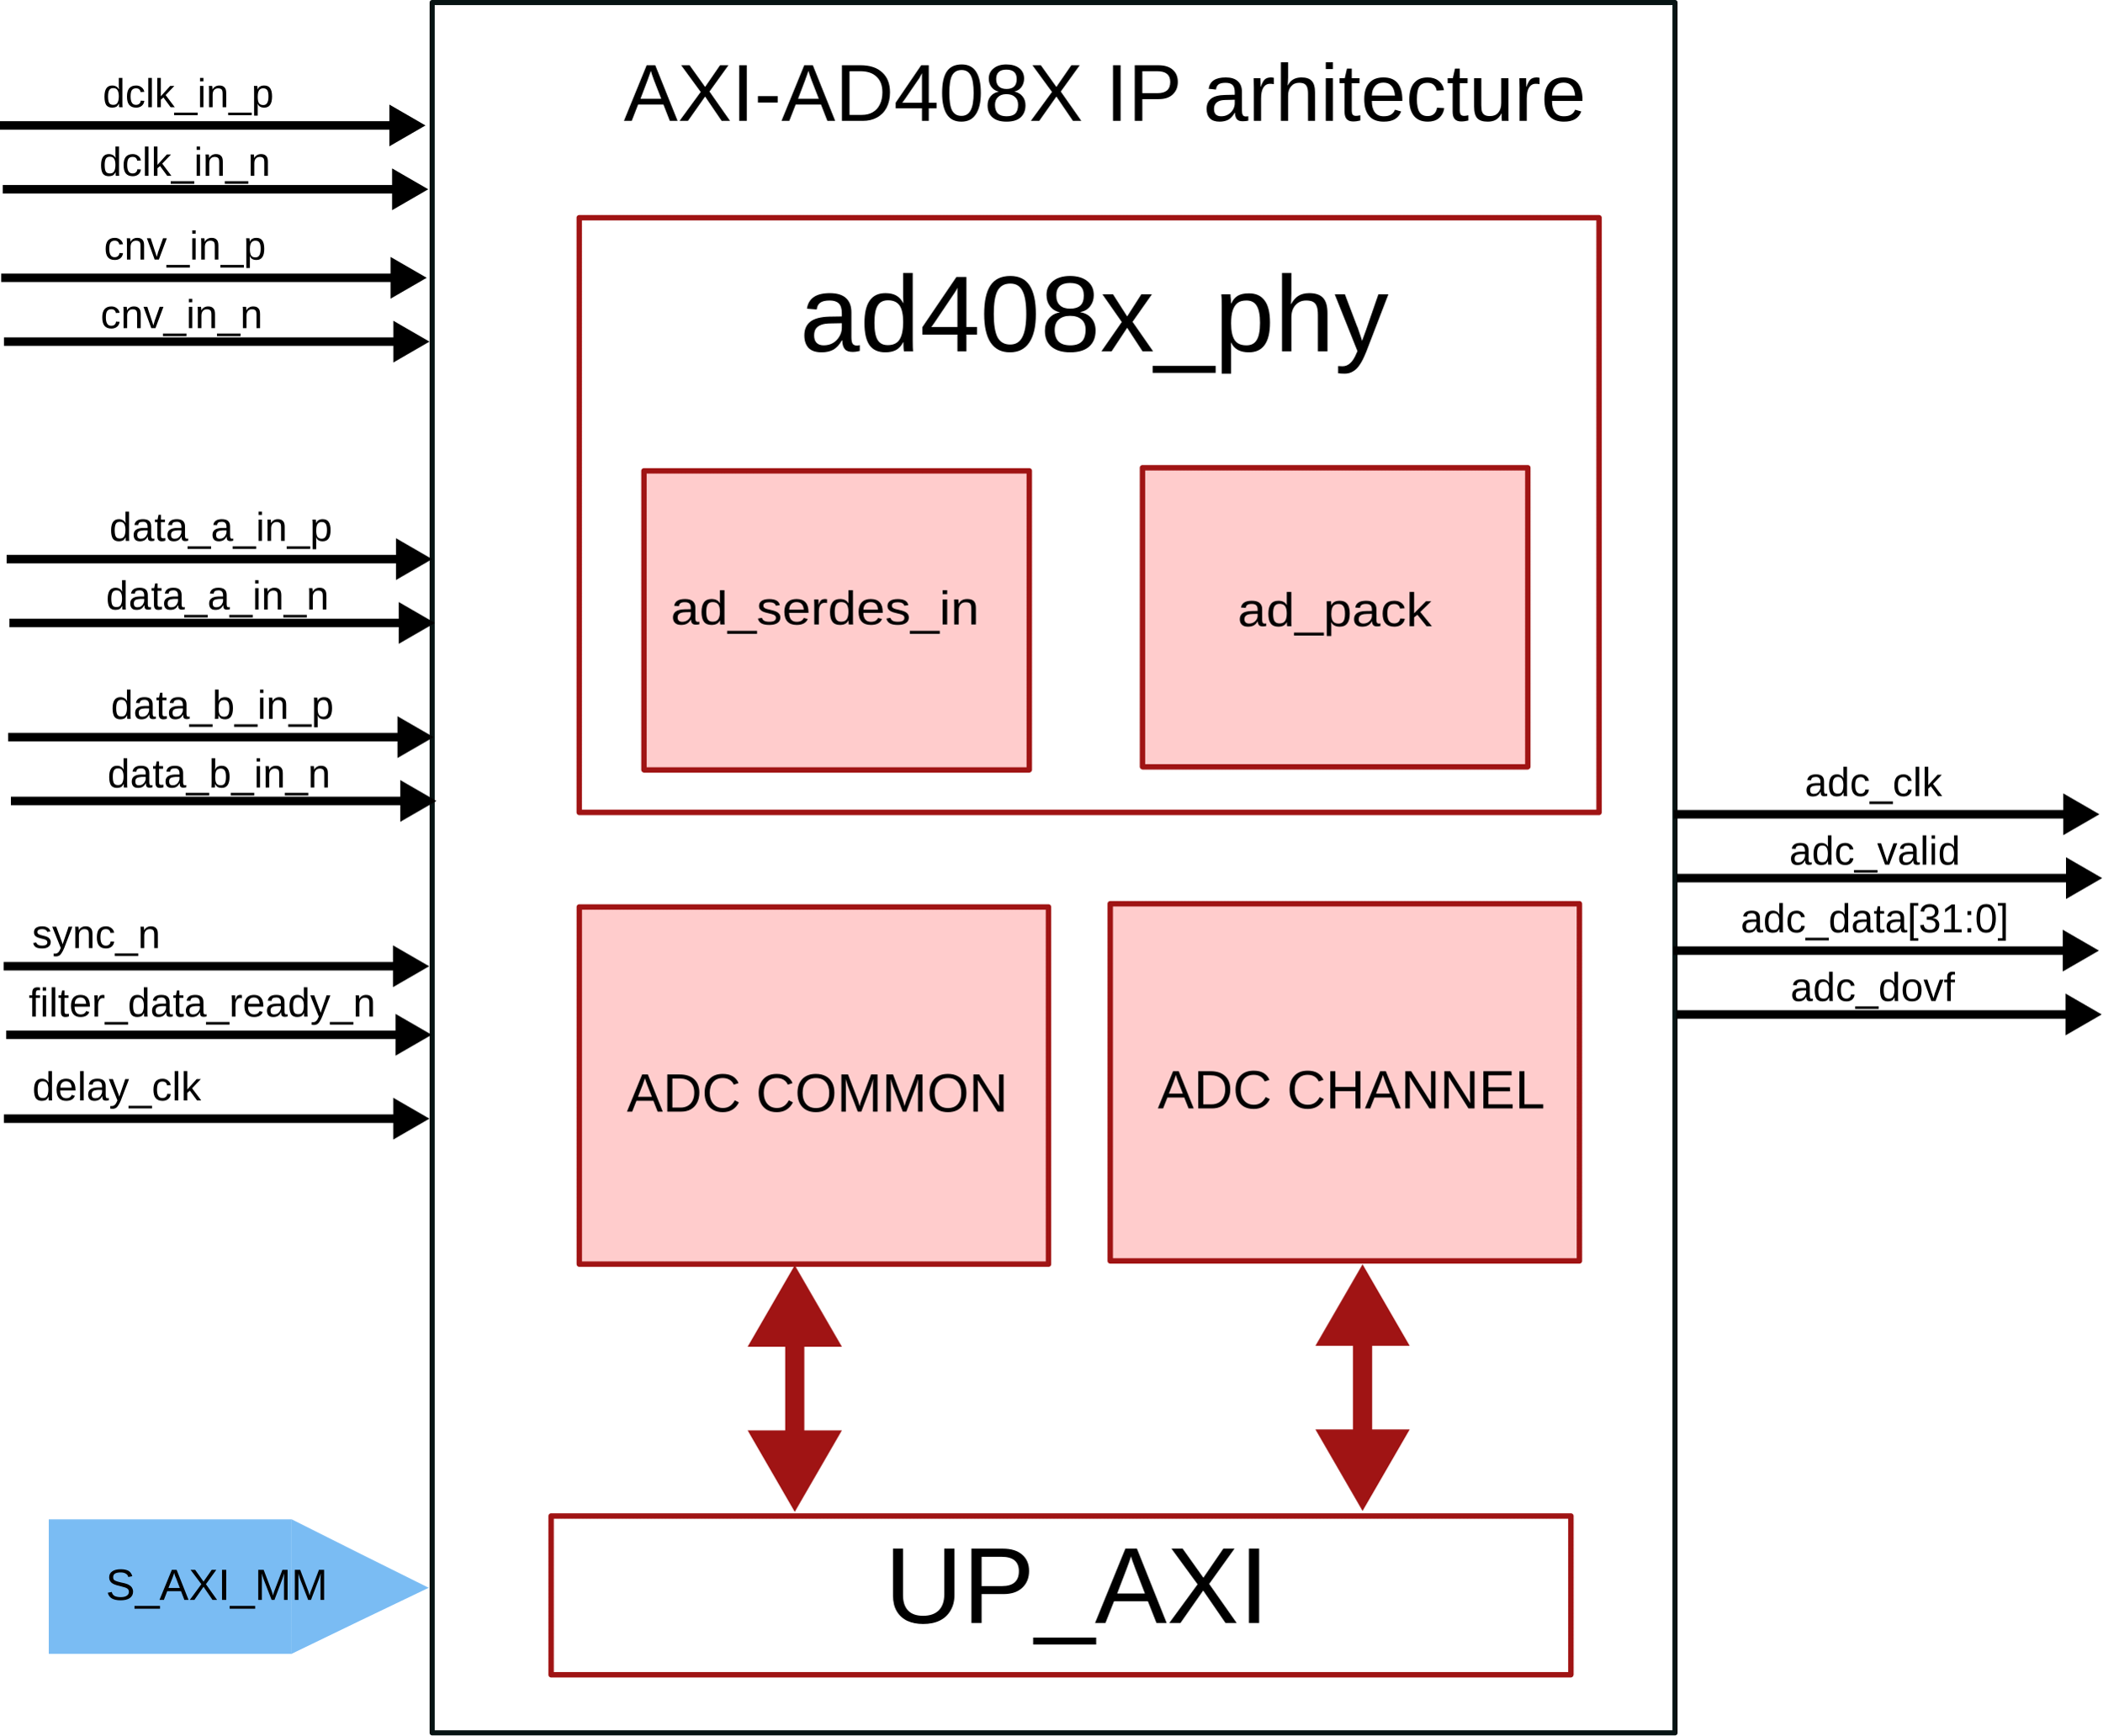
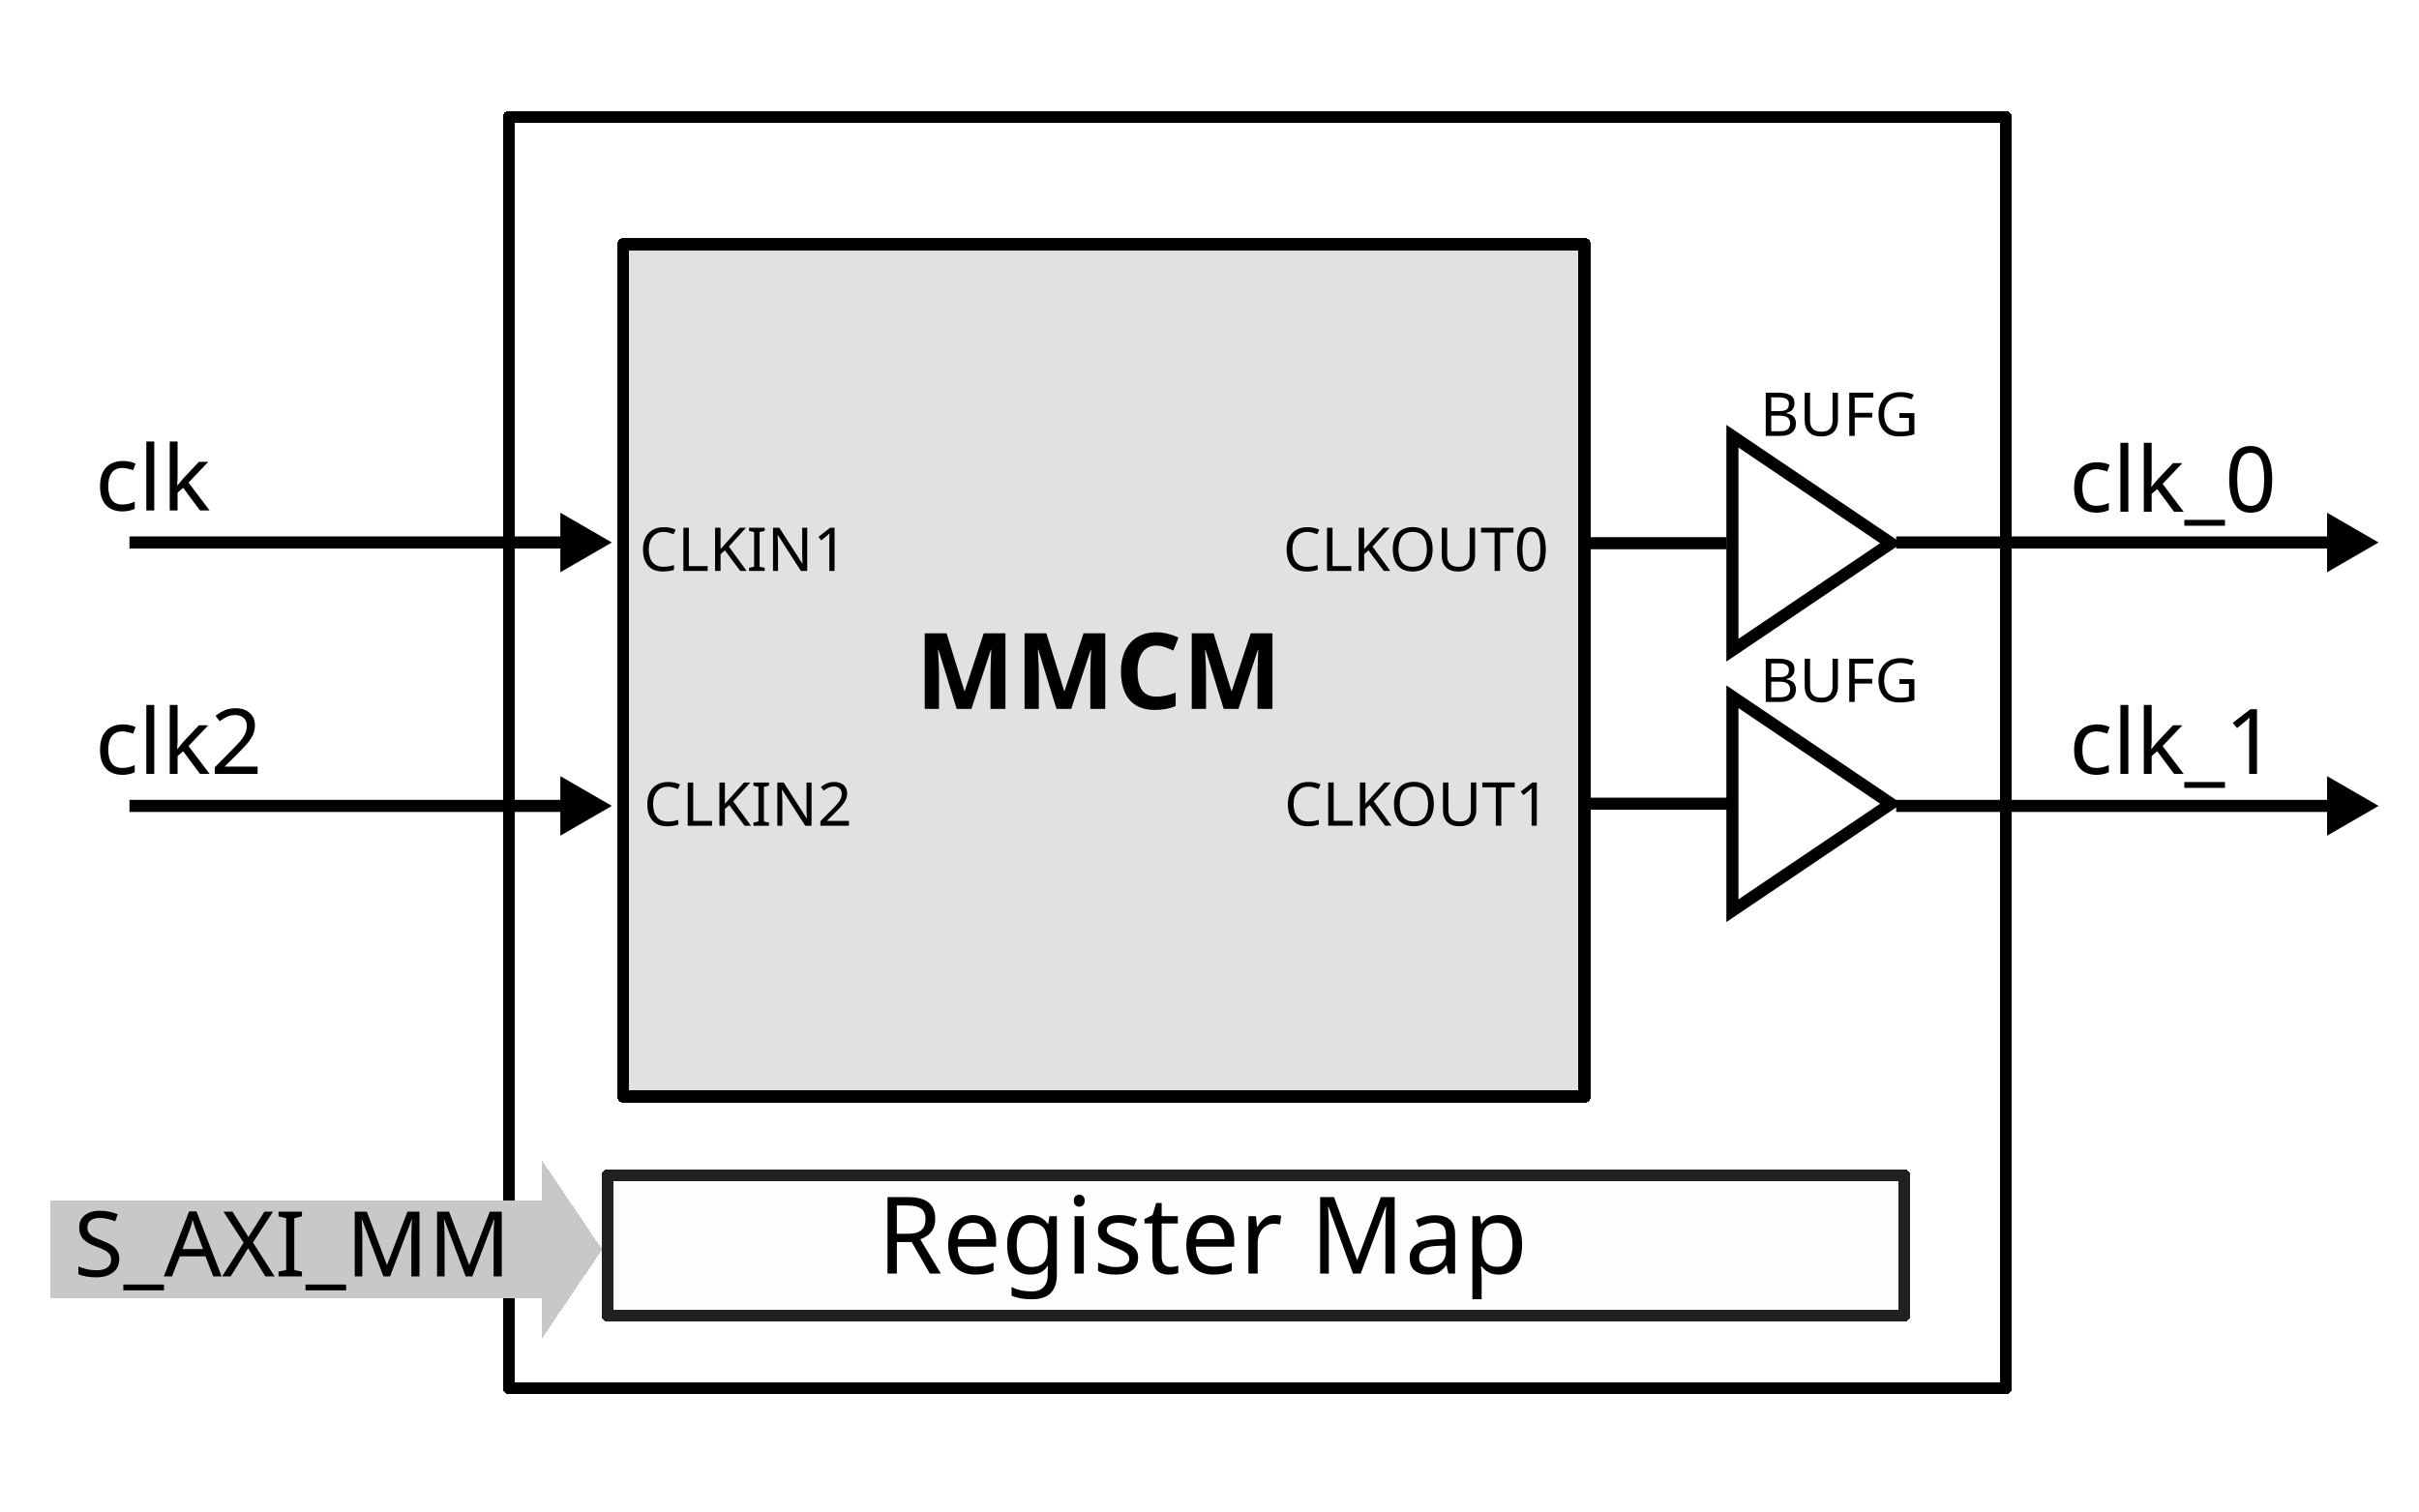
- <svg xmlns="http://www.w3.org/2000/svg" width="164.724mm" height="136.015mm" viewBox="0 0 164.724 136.015" version="1.1" id="svg5">
-   <defs id="defs2">
-     <marker style="overflow:visible" id="marker51146" refX="0" refY="0" orient="auto">
-       <path transform="scale(-0.4)" style="fill:context-stroke;fill-rule:evenodd;stroke:context-stroke;stroke-width:1pt" d="M 5.77,0 -2.88,5 V -5 Z" id="path51144" />
+ <svg xmlns="http://www.w3.org/2000/svg" width="400" height="250" viewBox="0 0 400 250" id="svg4408" version="1.1">
+   <defs id="defs4410">
+     <marker style="overflow:visible" id="marker18751-6" refX="0" refY="0" orient="auto">
+       <path transform="scale(0.4,0.4)" style="fill:#000000;fill-opacity:1;fill-rule:evenodd;stroke:#000000;stroke-width:1pt;stroke-opacity:1" d="m 5.77,0 -8.65,5 0,-10 8.65,5 z" id="path18753-0" />
    </marker>
-     <marker style="overflow:visible" id="TriangleOutM" refX="0" refY="0" orient="auto">
-       <path transform="scale(0.4)" style="fill:context-stroke;fill-rule:evenodd;stroke:context-stroke;stroke-width:1pt" d="M 5.77,0 -2.88,5 V -5 Z" id="path42194" />
+     <marker style="overflow:visible" id="marker18751-6-0" refX="0" refY="0" orient="auto">
+       <path transform="scale(0.4,0.4)" style="fill:#000000;fill-opacity:1;fill-rule:evenodd;stroke:#000000;stroke-width:1pt;stroke-opacity:1" d="m 5.77,0 -8.65,5 0,-10 8.65,5 z" id="path18753-0-6" />
    </marker>
-     <marker style="overflow:visible" id="TriangleInM" refX="0" refY="0" orient="auto">
-       <path transform="scale(-0.4)" style="fill:context-stroke;fill-rule:evenodd;stroke:context-stroke;stroke-width:1pt" d="M 5.77,0 -2.88,5 V -5 Z" id="path42185" />
+     <marker style="overflow:visible" id="marker18751-6-0-9" refX="0" refY="0" orient="auto">
+       <path transform="scale(0.4,0.4)" style="fill:#000000;fill-opacity:1;fill-rule:evenodd;stroke:#000000;stroke-width:1pt;stroke-opacity:1" d="m 5.77,0 -8.65,5 0,-10 8.65,5 z" id="path18753-0-6-9" />
    </marker>
-     <marker style="overflow:visible" id="marker51120" refX="0" refY="0" orient="auto">
-       <path transform="matrix(0.2,0,0,0.2,1.2,0)" style="fill:context-stroke;fill-rule:evenodd;stroke:context-stroke;stroke-width:1pt" d="M 0,0 5,-5 -12.5,0 5,5 Z" id="path51118" />
+     <marker style="overflow:visible" id="marker18751-6-0-9-1" refX="0" refY="0" orient="auto">
+       <path transform="scale(0.4,0.4)" style="fill:#000000;fill-opacity:1;fill-rule:evenodd;stroke:#000000;stroke-width:1pt;stroke-opacity:1" d="m 5.77,0 -8.65,5 0,-10 8.65,5 z" id="path18753-0-6-9-1" />
    </marker>
-     <marker style="overflow:visible" id="marker42654" refX="0" refY="0" orient="auto">
-       <path transform="matrix(0.2,0,0,0.2,1.2,0)" style="fill:context-stroke;fill-rule:evenodd;stroke:context-stroke;stroke-width:1pt" d="M 0,0 5,-5 -12.5,0 5,5 Z" id="path42652" />
-     </marker>
-     <marker style="overflow:visible" id="Arrow1Send" refX="0" refY="0" orient="auto">
-       <path transform="matrix(-0.2,0,0,-0.2,-1.2,0)" style="fill:context-stroke;fill-rule:evenodd;stroke:context-stroke;stroke-width:1pt" d="M 0,0 5,-5 -12.5,0 5,5 Z" id="path42064" />
-     </marker>
-     <marker style="overflow:visible" id="Arrow1Sstart" refX="0" refY="0" orient="auto">
-       <path transform="matrix(0.2,0,0,0.2,1.2,0)" style="fill:context-stroke;fill-rule:evenodd;stroke:context-stroke;stroke-width:1pt" d="M 0,0 5,-5 -12.5,0 5,5 Z" id="path42061" />
-     </marker>
-     <marker style="overflow:visible" id="Arrow2Mstart" refX="0" refY="0" orient="auto">
-       <path transform="scale(0.6)" d="M 8.719,4.034 -2.207,0.016 8.719,-4.002 c -1.745,2.372 -1.735,5.617 -6e-7,8.035 z" style="fill:context-stroke;fill-rule:evenodd;stroke:context-stroke;stroke-width:0.625;stroke-linejoin:round" id="path42073" />
-     </marker>
-     <marker style="overflow:visible" id="marker42620" refX="0" refY="0" orient="auto">
-       <path transform="matrix(-0.4,0,0,-0.4,-4,0)" style="fill:context-stroke;fill-rule:evenodd;stroke:context-stroke;stroke-width:1pt" d="M 0,0 5,-5 -12.5,0 5,5 Z" id="path42618" />
-     </marker>
-     <marker style="overflow:visible" id="Arrow1Mend" refX="0" refY="0" orient="auto">
-       <path transform="matrix(-0.4,0,0,-0.4,-4,0)" style="fill:context-stroke;fill-rule:evenodd;stroke:context-stroke;stroke-width:1pt" d="M 0,0 5,-5 -12.5,0 5,5 Z" id="path42058" />
-     </marker>
-     <marker style="overflow:visible" id="Arrow1Mstart" refX="0" refY="0" orient="auto">
-       <path transform="matrix(0.4,0,0,0.4,4,0)" style="fill:context-stroke;fill-rule:evenodd;stroke:context-stroke;stroke-width:1pt" d="M 0,0 5,-5 -12.5,0 5,5 Z" id="path42055" />
-     </marker>
-     <marker style="overflow:visible" id="marker42319" refX="0" refY="0" orient="auto">
-       <path transform="matrix(0.8,0,0,0.8,10,0)" style="fill:context-stroke;fill-rule:evenodd;stroke:context-stroke;stroke-width:1pt" d="M 0,0 5,-5 -12.5,0 5,5 Z" id="path42317" />
-     </marker>
-     <marker style="overflow:visible" id="Arrow1Lstart" refX="0" refY="0" orient="auto">
-       <path transform="matrix(0.8,0,0,0.8,10,0)" style="fill:context-stroke;fill-rule:evenodd;stroke:context-stroke;stroke-width:1pt" d="M 0,0 5,-5 -12.5,0 5,5 Z" id="path42049" />
-     </marker>
-     <rect x="298.966" y="469.941" width="124.171" height="41.072" id="rect24670" />
-     <rect x="378.245" y="188.167" width="192.943" height="49.669" id="rect20396" />
-     <rect x="505.759" y="440.808" width="91.509" height="18.626" id="rect4760" />
-     <rect x="505.759" y="440.808" width="91.509" height="18.626" id="rect4760-6" />
-     <rect x="298.966" y="469.941" width="124.171" height="41.072" id="rect24670-6" />
-     <marker style="overflow:visible" id="marker42654-4" refX="0" refY="0" orient="auto">
-       <path transform="matrix(0.2,0,0,0.2,1.2,0)" style="fill:context-stroke;fill-rule:evenodd;stroke:context-stroke;stroke-width:1pt" d="M 0,0 5,-5 -12.5,0 5,5 Z" id="path42652-7" />
-     </marker>
-     <marker style="overflow:visible" id="marker46681" refX="0" refY="0" orient="auto">
-       <path transform="matrix(0.2,0,0,0.2,1.2,0)" style="fill:context-stroke;fill-rule:evenodd;stroke:context-stroke;stroke-width:1pt" d="M 0,0 5,-5 -12.5,0 5,5 Z" id="path46679" />
-     </marker>
-     <marker style="overflow:visible" id="TriangleInM-0" refX="0" refY="0" orient="auto">
-       <path transform="scale(-0.4)" style="fill:context-stroke;fill-rule:evenodd;stroke:context-stroke;stroke-width:1pt" d="M 5.77,0 -2.88,5 V -5 Z" id="path42185-3" />
-     </marker>
-     <marker style="overflow:visible" id="marker51146-9" refX="0" refY="0" orient="auto">
-       <path transform="scale(-0.4)" style="fill:context-stroke;fill-rule:evenodd;stroke:context-stroke;stroke-width:1pt" d="M 5.77,0 -2.88,5 V -5 Z" id="path51144-3" />
-     </marker>
-     <marker style="overflow:visible" id="TriangleOutM-6" refX="0" refY="0" orient="auto">
-       <path transform="scale(0.4)" style="fill:context-stroke;fill-rule:evenodd;stroke:context-stroke;stroke-width:1pt" d="M 5.77,0 -2.88,5 V -5 Z" id="path42194-3" />
-     </marker>
-     <marker style="overflow:visible" id="TriangleOutM-4" refX="0" refY="0" orient="auto">
-       <path transform="scale(0.4)" style="fill:context-stroke;fill-rule:evenodd;stroke:context-stroke;stroke-width:1pt" d="M 5.77,0 -2.88,5 V -5 Z" id="path42194-0" />
-     </marker>
-     <marker style="overflow:visible" id="TriangleOutM-45" refX="0" refY="0" orient="auto">
-       <path transform="scale(0.4)" style="fill:context-stroke;fill-rule:evenodd;stroke:context-stroke;stroke-width:1pt" d="M 5.77,0 -2.88,5 V -5 Z" id="path42194-03" />
-     </marker>
-     <marker style="overflow:visible" id="TriangleOutM-6-1" refX="0" refY="0" orient="auto">
-       <path transform="scale(0.4)" style="fill:context-stroke;fill-rule:evenodd;stroke:context-stroke;stroke-width:1pt" d="M 5.77,0 -2.88,5 V -5 Z" id="path42194-3-3" />
-     </marker>
-     <marker style="overflow:visible" id="TriangleOutM-8" refX="0" refY="0" orient="auto">
-       <path transform="scale(0.4)" style="fill:context-stroke;fill-rule:evenodd;stroke:context-stroke;stroke-width:1pt" d="M 5.77,0 -2.88,5 V -5 Z" id="path42194-38" />
-     </marker>
-     <marker style="overflow:visible" id="TriangleOutM-6-7" refX="0" refY="0" orient="auto">
-       <path transform="scale(0.4)" style="fill:context-stroke;fill-rule:evenodd;stroke:context-stroke;stroke-width:1pt" d="M 5.77,0 -2.88,5 V -5 Z" id="path42194-3-36" />
-     </marker>
-     <marker style="overflow:visible" id="TriangleOutM-45-3" refX="0" refY="0" orient="auto">
-       <path transform="scale(0.4)" style="fill:context-stroke;fill-rule:evenodd;stroke:context-stroke;stroke-width:1pt" d="M 5.77,0 -2.88,5 V -5 Z" id="path42194-03-5" />
-     </marker>
-     <marker style="overflow:visible" id="TriangleOutM-6-1-7" refX="0" refY="0" orient="auto">
-       <path transform="scale(0.4)" style="fill:context-stroke;fill-rule:evenodd;stroke:context-stroke;stroke-width:1pt" d="M 5.77,0 -2.88,5 V -5 Z" id="path42194-3-3-0" />
-     </marker>
-     <marker style="overflow:visible" id="TriangleOutM-45-3-2" refX="0" refY="0" orient="auto">
-       <path transform="scale(0.4)" style="fill:context-stroke;fill-rule:evenodd;stroke:context-stroke;stroke-width:1pt" d="M 5.77,0 -2.88,5 V -5 Z" id="path42194-03-5-4" />
-     </marker>
-     <marker style="overflow:visible" id="TriangleOutM-6-1-7-6" refX="0" refY="0" orient="auto">
-       <path transform="scale(0.4)" style="fill:context-stroke;fill-rule:evenodd;stroke:context-stroke;stroke-width:1pt" d="M 5.77,0 -2.88,5 V -5 Z" id="path42194-3-3-0-2" />
-     </marker>
-     <marker style="overflow:visible" id="TriangleOutM-6-1-7-6-7" refX="0" refY="0" orient="auto">
-       <path transform="scale(0.4)" style="fill:context-stroke;fill-rule:evenodd;stroke:context-stroke;stroke-width:1pt" d="M 5.77,0 -2.88,5 V -5 Z" id="path42194-3-3-0-2-2" />
-     </marker>
-     <marker style="overflow:visible" id="TriangleOutM-45-3-2-9" refX="0" refY="0" orient="auto">
-       <path transform="scale(0.4)" style="fill:context-stroke;fill-rule:evenodd;stroke:context-stroke;stroke-width:1pt" d="M 5.77,0 -2.88,5 V -5 Z" id="path42194-03-5-4-1" />
-     </marker>
-     <marker style="overflow:visible" id="TriangleOutM-45-7" refX="0" refY="0" orient="auto">
-       <path transform="scale(0.4)" style="fill:context-stroke;fill-rule:evenodd;stroke:context-stroke;stroke-width:1pt" d="M 5.77,0 -2.88,5 V -5 Z" id="path42194-03-3" />
-     </marker>
-     <marker style="overflow:visible" id="TriangleOutM-6-1-9" refX="0" refY="0" orient="auto">
-       <path transform="scale(0.4)" style="fill:context-stroke;fill-rule:evenodd;stroke:context-stroke;stroke-width:1pt" d="M 5.77,0 -2.88,5 V -5 Z" id="path42194-3-3-6" />
-     </marker>
-     <marker style="overflow:visible" id="TriangleOutM-45-7-3" refX="0" refY="0" orient="auto">
-       <path transform="scale(0.4)" style="fill:context-stroke;fill-rule:evenodd;stroke:context-stroke;stroke-width:1pt" d="M 5.77,0 -2.88,5 V -5 Z" id="path42194-03-3-3" />
-     </marker>
-     <marker style="overflow:visible" id="TriangleOutM-6-1-9-9" refX="0" refY="0" orient="auto">
-       <path transform="scale(0.4)" style="fill:context-stroke;fill-rule:evenodd;stroke:context-stroke;stroke-width:1pt" d="M 5.77,0 -2.88,5 V -5 Z" id="path42194-3-3-6-9" />
+     <marker style="overflow:visible" id="marker18751-6-0-9-5" refX="0" refY="0" orient="auto">
+       <path transform="scale(0.4,0.4)" style="fill:#000000;fill-opacity:1;fill-rule:evenodd;stroke:#000000;stroke-width:1pt;stroke-opacity:1" d="m 5.77,0 -8.65,5 0,-10 8.65,5 z" id="path18753-0-6-9-8" />
    </marker>
  </defs>
-   <g id="layer1" transform="translate(-36.90162,-34.12943)">
-     <rect style="fill:none;fill-opacity:1;fill-rule:evenodd;stroke:#a01414;stroke-width:0.426;stroke-linecap:round;stroke-linejoin:round;stroke-miterlimit:4;stroke-dasharray:0.043, 0.043;stroke-dashoffset:0;stroke-opacity:1" id="rect19131" width="79.912" height="46.609" x="82.291" y="51.194" />
-     <rect style="fill:none;fill-opacity:1;fill-rule:evenodd;stroke:#a01414;stroke-width:0.426;stroke-linecap:round;stroke-linejoin:round;stroke-miterlimit:4;stroke-dasharray:0.043, 0.043;stroke-dashoffset:0;stroke-opacity:1" id="rect19131-2" width="79.912" height="12.441" x="80.086" y="152.951" />
-     <rect style="fill:#ffcccc;fill-opacity:1;fill-rule:evenodd;stroke:#a01414;stroke-width:0.426;stroke-linecap:round;stroke-linejoin:round;stroke-miterlimit:4;stroke-dasharray:0.043, 0.043;stroke-dashoffset:0;stroke-opacity:1" id="rect958" width="30.195" height="23.444" x="87.362" y="71.033" />
-     <rect style="fill:#ffcccc;fill-opacity:1;fill-rule:evenodd;stroke:#a01414;stroke-width:0.426;stroke-linecap:round;stroke-linejoin:round;stroke-miterlimit:4;stroke-dasharray:0.043, 0.043;stroke-dashoffset:0;stroke-opacity:1" id="rect958-1" width="36.766" height="27.993" x="82.295" y="105.216" />
-     <text xml:space="preserve" transform="matrix(0.2874928,0,0,0.2645833,-55.93868,-36.89719)" id="text4758" style="font-size:14px;line-height:1.25;font-family:Arial;-inkscape-font-specification:'Arial, Normal';white-space:pre;shape-inside:url(#rect4760);stroke-width:0.959">
-       <tspan x="505.76" y="453.419" id="tspan97024">ad_serdes_in</tspan>
+   <g id="layer1" transform="translate(0,-802.3621)">
+     <rect style="display:inline;opacity:1;fill:#000000;fill-opacity:0;fill-rule:nonzero;stroke:#000000;stroke-width:2;stroke-linecap:square;stroke-linejoin:round;stroke-miterlimit:0;stroke-dasharray:none;stroke-dashoffset:0;stroke-opacity:1;shape-rendering:crispEdges;enable-background:new" id="rect4477" width="247.518" height="210.256" x="84.146" y="821.695" />
+     <rect y="996.762" x="100.495" height="23.183" width="214.379" id="rect4867-1-6" style="display:inline;opacity:0.87;fill:#fffeff;fill-opacity:1;fill-rule:nonzero;stroke:#000000;stroke-width:2;stroke-linecap:round;stroke-linejoin:round;stroke-miterlimit:4;stroke-dasharray:none;stroke-dashoffset:0;stroke-opacity:1;shape-rendering:crispEdges;enable-background:new" />
+     <text xml:space="preserve" style="font-style:normal;font-weight:normal;font-size:13.134px;line-height:125%;font-family:sans-serif;letter-spacing:0px;word-spacing:0px;fill:#000000;fill-opacity:1;stroke:none;stroke-width:1px;stroke-linecap:butt;stroke-linejoin:miter;stroke-opacity:1" x="209.731" y="1001.239" id="text8784-5" transform="scale(0.9883858,1.011751)">
+       <tspan x="209.731" y="1001.239" id="tspan10800" style="font-size:17.5px;text-align:center;text-anchor:middle">Register Map</tspan>
    </text>
-     <rect style="fill:#ffcccc;fill-opacity:1;fill-rule:evenodd;stroke:#a01414;stroke-width:0.426;stroke-linecap:round;stroke-linejoin:round;stroke-miterlimit:4;stroke-dasharray:0.043, 0.043;stroke-dashoffset:0;stroke-opacity:1" id="rect958-2" width="30.195" height="23.444" x="126.426" y="70.791" />
-     <text xml:space="preserve" transform="matrix(0.2874928,0,0,0.2645833,-11.5206,-36.7603)" id="text4758-5" style="font-size:14px;line-height:1.25;font-family:Arial;-inkscape-font-specification:'Arial, Normal';white-space:pre;shape-inside:url(#rect4760-6);stroke-width:0.959">
-       <tspan x="505.76" y="453.419" id="tspan97026">ad_pack</tspan>
+     <g transform="matrix(-1,0,0,1,230.0461,462.4344)" style="display:inline;fill:#c8c8c8;fill-opacity:1;stroke:none;stroke-opacity:1;shape-rendering:crispEdges;enable-background:new" id="g5327">
+       <path style="fill:#c8c8c8;fill-opacity:1;fill-rule:evenodd;stroke:none;stroke-width:1px;stroke-linecap:round;stroke-linejoin:miter;stroke-opacity:1" d="m 130.474,546.584 10.032,14.849 0,-6.806 81.164,-3e-5 0,-8.042 0,-8.042 -81.164,3e-5 0,-6.806 -10.032,14.849" id="path5329" />
+     </g>
+     <text xml:space="preserve" style="font-style:normal;font-weight:normal;font-size:15px;line-height:125%;font-family:sans-serif;letter-spacing:0px;word-spacing:0px;fill:#000000;fill-opacity:1;stroke:none;stroke-width:1px;stroke-linecap:butt;stroke-linejoin:miter;stroke-opacity:1" x="12.193" y="1013.473" id="text8077">
+       <tspan id="tspan8079" x="12.193" y="1013.473">S_AXI_MM</tspan>
    </text>
-     <text xml:space="preserve" transform="scale(0.2645833)" id="text20394" style="font-size:32px;line-height:1.25;font-family:Arial;-inkscape-font-specification:'Arial, Normal';white-space:pre;shape-inside:url(#rect20396)" />
-     <text xml:space="preserve" style="font-size:8.467px;line-height:1.25;font-family:Arial;-inkscape-font-specification:'Arial, Normal';stroke-width:0.265" x="99.572" y="61.664" id="text21502">
-       <tspan id="tspan21500" style="stroke-width:0.265" x="99.572" y="61.664">ad408x_phy</tspan>
+     <rect style="display:inline;opacity:1;fill:#000000;fill-opacity:0.119;fill-rule:nonzero;stroke:#000000;stroke-width:2;stroke-linecap:square;stroke-linejoin:round;stroke-miterlimit:0;stroke-dasharray:none;stroke-dashoffset:0;stroke-opacity:1;shape-rendering:crispEdges;enable-background:new" id="rect4477-0" width="158.983" height="141.007" x="103.056" y="842.748" />
+     <path style="fill:none;fill-rule:evenodd;stroke:#000000;stroke-width:2;stroke-linecap:butt;stroke-linejoin:miter;stroke-miterlimit:4;stroke-dasharray:none;stroke-opacity:1;marker-end:url(#marker18751-6)" d="m 21.409,892.086 74.086,0" id="path18743-0" />
+     <path style="fill:none;fill-rule:evenodd;stroke:#000000;stroke-width:2;stroke-linecap:butt;stroke-linejoin:miter;stroke-miterlimit:4;stroke-dasharray:none;stroke-opacity:1;marker-end:url(#marker18751-6-0)" d="m 21.409,935.657 74.086,0" id="path18743-0-8" />
+     <path style="fill:none;fill-rule:evenodd;stroke:#000000;stroke-width:2;stroke-linecap:butt;stroke-linejoin:miter;stroke-miterlimit:4;stroke-dasharray:none;stroke-opacity:1;marker-end:url(#marker18751-6-0-9)" d="m 313.552,892.086 74.086,0" id="path18743-0-8-9" />
+     <path style="fill:none;fill-rule:evenodd;stroke:#000000;stroke-width:2;stroke-linecap:butt;stroke-linejoin:miter;stroke-miterlimit:4;stroke-dasharray:none;stroke-opacity:1;marker-end:url(#marker18751-6-0-9-1)" d="m 313.552,935.657 74.086,0" id="path18743-0-8-9-2" />
+     <text xml:space="preserve" style="font-style:normal;font-weight:normal;font-size:15px;line-height:125%;font-family:sans-serif;letter-spacing:0px;word-spacing:0px;fill:#000000;fill-opacity:1;stroke:none;stroke-width:1px;stroke-linecap:butt;stroke-linejoin:miter;stroke-opacity:1" x="151.337" y="919.614" id="text5815">
+       <tspan id="tspan5817" x="151.337" y="919.614" style="font-style:normal;font-variant:normal;font-weight:bold;font-stretch:normal;font-size:17.5px;font-family:sans-serif;-inkscape-font-specification:'sans-serif Bold'">MMCM</tspan>
    </text>
-     <text xml:space="preserve" transform="matrix(0.2645833,0,0,0.2645833,6.918356,-6.89463)" id="text24668" style="font-size:16px;line-height:1.25;font-family:Arial;-inkscape-font-specification:'Arial, Normal';white-space:pre;shape-inside:url(#rect24670)">
-       <tspan x="298.967" y="484.353" id="tspan97028">ADC COMMON</tspan>
+     <text xml:space="preserve" style="font-style:normal;font-weight:normal;font-size:15px;line-height:125%;font-family:sans-serif;letter-spacing:0px;word-spacing:0px;fill:#000000;fill-opacity:1;stroke:none;stroke-width:1px;stroke-linecap:butt;stroke-linejoin:miter;stroke-opacity:1" x="15.714" y="886.791" id="text5819">
+       <tspan id="tspan5821" x="15.714" y="886.791">clk</tspan>
    </text>
-     <rect style="fill:#ffcccc;fill-opacity:1;fill-rule:evenodd;stroke:#a01414;stroke-width:0.426;stroke-linecap:round;stroke-linejoin:round;stroke-miterlimit:4;stroke-dasharray:0.043, 0.043;stroke-dashoffset:0;stroke-opacity:1" id="rect958-1-1" width="36.766" height="27.993" x="123.899" y="104.964" />
-     <text xml:space="preserve" transform="matrix(0.2645833,0,0,0.2645833,48.52233,-7.147365)" id="text24668-1" style="font-size:16px;line-height:1.25;font-family:Arial;-inkscape-font-specification:'Arial, Normal';white-space:pre;shape-inside:url(#rect24670-6)">
-       <tspan x="298.967" y="484.353" id="tspan97030">ADC CHANNEL</tspan>
+     <text xml:space="preserve" style="font-style:normal;font-weight:normal;font-size:15px;line-height:125%;font-family:sans-serif;letter-spacing:0px;word-spacing:0px;fill:#000000;fill-opacity:1;stroke:none;stroke-width:1px;stroke-linecap:butt;stroke-linejoin:miter;stroke-opacity:1" x="15.714" y="930.362" id="text5823">
+       <tspan id="tspan5825" x="15.714" y="930.362">clk2</tspan>
    </text>
-     <text xml:space="preserve" style="font-size:8.467px;line-height:1.25;font-family:Arial;-inkscape-font-specification:'Arial, Normal';stroke-width:0.265" x="106.222" y="161.335" id="text41823">
-       <tspan id="tspan41821" style="stroke-width:0.265" x="106.222" y="161.335">UP_AXI</tspan>
+     <text xml:space="preserve" style="font-style:normal;font-weight:normal;font-size:15px;line-height:125%;font-family:sans-serif;letter-spacing:0px;word-spacing:0px;fill:#000000;fill-opacity:1;stroke:none;stroke-width:1px;stroke-linecap:butt;stroke-linejoin:miter;stroke-opacity:1" x="342.143" y="887.005" id="text5827">
+       <tspan id="tspan5829" x="342.143" y="887.005">clk_0</tspan>
    </text>
-     <path style="fill:#a01414;fill-opacity:1;stroke:#a01414;stroke-width:1.5;stroke-linecap:butt;stroke-linejoin:miter;stroke-miterlimit:4;stroke-dasharray:none;stroke-dashoffset:20;stroke-opacity:1;marker-start:url(#TriangleInM);marker-end:url(#marker51146)" d="m 143.672,137.483 c 0,11.242 0,10.81 0,10.81" id="path42520-2" />
-     <path style="fill:#a01414;fill-opacity:1;stroke:#a01414;stroke-width:1.5;stroke-linecap:butt;stroke-linejoin:miter;stroke-miterlimit:4;stroke-dasharray:none;stroke-dashoffset:20;stroke-opacity:1;marker-start:url(#TriangleInM-0);marker-end:url(#marker51146-9)" d="m 99.179,137.555 c 0,11.242 0,10.81 0,10.81" id="path42520-2-7" />
-     <rect style="fill:none;fill-opacity:1;fill-rule:evenodd;stroke:#071414;stroke-width:0.4;stroke-linecap:round;stroke-linejoin:round;stroke-miterlimit:4;stroke-dasharray:none;stroke-dashoffset:75.591;stroke-opacity:1" id="rect46745" width="97.392" height="135.615" x="70.765" y="34.329" />
-     <text xml:space="preserve" style="font-size:6.35px;line-height:1.25;font-family:Arial;-inkscape-font-specification:'Arial, Normal';stroke-width:0.265" x="85.776" y="43.603" id="text49535">
-       <tspan id="tspan49533" style="font-size:6.35px;stroke-width:0.265" x="85.776" y="43.603">AXI-AD408X IP arhitecture</tspan>
+     <text xml:space="preserve" style="font-style:normal;font-weight:normal;font-size:15px;line-height:125%;font-family:sans-serif;letter-spacing:0px;word-spacing:0px;fill:#000000;fill-opacity:1;stroke:none;stroke-width:1px;stroke-linecap:butt;stroke-linejoin:miter;stroke-opacity:1" x="342.143" y="930.362" id="text5831">
+       <tspan id="tspan5833" x="342.143" y="930.362">clk_1</tspan>
    </text>
-     <g id="g60184" transform="translate(2.144404,-19.47834)">
-       <path style="fill:none;stroke:#000000;stroke-width:0.665;stroke-linecap:butt;stroke-linejoin:miter;stroke-miterlimit:4;stroke-dasharray:none;stroke-opacity:1;marker-end:url(#TriangleOutM)" d="m 34.757,63.439 c 31.451,0 31.451,0 31.451,0" id="path51036" />
-       <path style="fill:none;stroke:#000000;stroke-width:0.665;stroke-linecap:butt;stroke-linejoin:miter;stroke-miterlimit:4;stroke-dasharray:none;stroke-opacity:1;marker-end:url(#TriangleOutM-6)" d="m 34.974,68.442 c 31.451,0 31.451,0 31.451,0" id="path51036-9" />
-       <text xml:space="preserve" style="font-size:3.175px;line-height:1.25;font-family:Arial;-inkscape-font-specification:'Arial, Normal';stroke-width:0.265" x="42.799" y="62.009" id="text56451">
-         <tspan id="tspan56449" style="font-size:3.175px;stroke-width:0.265" x="42.799" y="62.009">dclk_in_p</tspan>
-       </text>
-       <text xml:space="preserve" style="font-size:3.175px;line-height:1.25;font-family:Arial;-inkscape-font-specification:'Arial, Normal';stroke-width:0.265" x="42.534" y="67.387" id="text56451-1">
-         <tspan id="tspan56449-8" style="font-size:3.175px;stroke-width:0.265" x="42.534" y="67.387">dclk_in_n</tspan>
-       </text>
-     </g>
-     <g id="g60184-9" transform="translate(2.664967,14.51051)">
-       <path style="fill:none;stroke:#000000;stroke-width:0.665;stroke-linecap:butt;stroke-linejoin:miter;stroke-miterlimit:4;stroke-dasharray:none;stroke-opacity:1;marker-end:url(#TriangleOutM-45)" d="m 34.757,63.439 c 31.451,0 31.451,0 31.451,0" id="path51036-1" />
-       <path style="fill:none;stroke:#000000;stroke-width:0.665;stroke-linecap:butt;stroke-linejoin:miter;stroke-miterlimit:4;stroke-dasharray:none;stroke-opacity:1;marker-end:url(#TriangleOutM-6-1)" d="m 34.974,68.442 c 31.451,0 31.451,0 31.451,0" id="path51036-9-3" />
-       <text xml:space="preserve" style="font-size:3.175px;line-height:1.25;font-family:Arial;-inkscape-font-specification:'Arial, Normal';stroke-width:0.265" x="42.799" y="62.009" id="text56451-4">
-         <tspan id="tspan56449-9" style="font-size:3.175px;stroke-width:0.265" x="42.799" y="62.009">data_a_in_p</tspan>
-       </text>
-       <text xml:space="preserve" style="font-size:3.175px;line-height:1.25;font-family:Arial;-inkscape-font-specification:'Arial, Normal';stroke-width:0.265" x="42.534" y="67.387" id="text56451-1-1">
-         <tspan id="tspan56449-8-0" style="font-size:3.175px;stroke-width:0.265" x="42.534" y="67.387">data_a_in_n</tspan>
-       </text>
-     </g>
-     <path style="fill:none;stroke:#000000;stroke-width:0.665;stroke-linecap:butt;stroke-linejoin:miter;stroke-miterlimit:4;stroke-dasharray:none;stroke-opacity:1;marker-end:url(#TriangleOutM-45-7)" d="m 168.069,97.95 c 31.451,0 31.451,0 31.451,0" id="path51036-1-1" />
-     <path style="fill:none;stroke:#000000;stroke-width:0.665;stroke-linecap:butt;stroke-linejoin:miter;stroke-miterlimit:4;stroke-dasharray:none;stroke-opacity:1;marker-end:url(#TriangleOutM-6-1-9)" d="m 168.286,102.954 c 31.451,0 31.451,0 31.451,0" id="path51036-9-3-4" />
-     <text xml:space="preserve" style="font-size:3.175px;line-height:1.25;font-family:Arial;-inkscape-font-specification:'Arial, Normal';stroke-width:0.265" x="178.32" y="96.521" id="text56451-4-5">
-       <tspan id="tspan56449-9-3" style="font-size:3.175px;stroke-width:0.265" x="178.32" y="96.521">adc_clk</tspan>
+     <text xml:space="preserve" style="font-style:normal;font-weight:normal;font-size:15px;line-height:125%;font-family:sans-serif;letter-spacing:0px;word-spacing:0px;fill:#000000;fill-opacity:1;stroke:none;stroke-width:1px;stroke-linecap:butt;stroke-linejoin:miter;stroke-opacity:1" x="105.714" y="896.791" id="text5835">
+       <tspan id="tspan5837" x="105.714" y="896.791" style="font-size:10px">CLKIN1</tspan>
    </text>
-     <text xml:space="preserve" style="font-size:3.175px;line-height:1.25;font-family:Arial;-inkscape-font-specification:'Arial, Normal';stroke-width:0.265" x="177.104" y="101.899" id="text56451-1-1-1">
-       <tspan id="tspan56449-8-0-5" style="font-size:3.175px;stroke-width:0.265" x="177.104" y="101.899">adc_valid</tspan>
+     <text xml:space="preserve" style="font-style:normal;font-weight:normal;font-size:15px;line-height:125%;font-family:sans-serif;letter-spacing:0px;word-spacing:0px;fill:#000000;fill-opacity:1;stroke:none;stroke-width:1px;stroke-linecap:butt;stroke-linejoin:miter;stroke-opacity:1" x="106.429" y="938.933" id="text5839">
+       <tspan id="tspan5841" x="106.429" y="938.933" style="font-size:10px">CLKIN2</tspan>
    </text>
-     <path style="fill:none;stroke:#000000;stroke-width:0.665;stroke-linecap:butt;stroke-linejoin:miter;stroke-miterlimit:4;stroke-dasharray:none;stroke-opacity:1;marker-end:url(#TriangleOutM-45-7-3)" d="m 168.032,108.636 c 31.451,0 31.451,0 31.451,0" id="path51036-1-1-7" />
-     <path style="fill:none;stroke:#000000;stroke-width:0.665;stroke-linecap:butt;stroke-linejoin:miter;stroke-miterlimit:4;stroke-dasharray:none;stroke-opacity:1;marker-end:url(#TriangleOutM-6-1-9-9)" d="m 168.249,113.64 c 31.451,0 31.451,0 31.451,0" id="path51036-9-3-4-7" />
-     <text xml:space="preserve" style="font-size:3.175px;line-height:1.25;font-family:Arial;-inkscape-font-specification:'Arial, Normal';stroke-width:0.265" x="173.295" y="107.207" id="text56451-4-5-8">
-       <tspan id="tspan56449-9-3-5" style="font-size:3.175px;stroke-width:0.265" x="173.295" y="107.207">adc_data[31:0]</tspan>
+     <path style="fill:none;fill-rule:evenodd;stroke:#000000;stroke-width:2;stroke-linecap:butt;stroke-linejoin:miter;stroke-miterlimit:4;stroke-dasharray:none;stroke-opacity:1" d="m 286.469,874.513 0,35.387 26.21,-17.694 z" id="path5843" />
+     <path style="fill:none;fill-rule:evenodd;stroke:#000000;stroke-width:2;stroke-linecap:butt;stroke-linejoin:miter;stroke-miterlimit:4;stroke-dasharray:none;stroke-opacity:1;marker-end:url(#marker18751-6-0-9-5)" d="m 0,4.867 74.086,0" id="path18743-0-8-9-24" />
+     <path style="fill:none;fill-rule:evenodd;stroke:#000000;stroke-width:2;stroke-linecap:butt;stroke-linejoin:miter;stroke-miterlimit:4;stroke-dasharray:none;stroke-opacity:1" d="m 286.469,917.6 0,35.387 26.21,-17.694 z" id="path5843-9" />
+     <text xml:space="preserve" style="font-style:normal;font-weight:normal;font-size:15px;line-height:125%;font-family:sans-serif;letter-spacing:0px;word-spacing:0px;fill:#000000;fill-opacity:1;stroke:none;stroke-width:1px;stroke-linecap:butt;stroke-linejoin:miter;stroke-opacity:1" x="291.01" y="874.453" id="text5928">
+       <tspan id="tspan5930" x="291.01" y="874.453" style="font-size:10px">BUFG</tspan>
    </text>
-     <text xml:space="preserve" style="font-size:3.175px;line-height:1.25;font-family:Arial;-inkscape-font-specification:'Arial, Normal';stroke-width:0.265" x="177.198" y="112.584" id="text56451-1-1-1-8">
-       <tspan id="tspan56449-8-0-5-7" style="font-size:3.175px;stroke-width:0.265" x="177.198" y="112.584">adc_dovf</tspan>
+     <text xml:space="preserve" style="font-style:normal;font-weight:normal;font-size:15px;line-height:125%;font-family:sans-serif;letter-spacing:0px;word-spacing:0px;fill:#000000;fill-opacity:1;stroke:none;stroke-width:1px;stroke-linecap:butt;stroke-linejoin:miter;stroke-opacity:1" x="291.01" y="918.453" id="text5928-4">
+       <tspan id="tspan5930-2" x="291.01" y="918.453" style="font-size:10px">BUFG</tspan>
    </text>
-     <g id="g60184-9-7" transform="translate(2.782055,28.46301)">
-       <path style="fill:none;stroke:#000000;stroke-width:0.665;stroke-linecap:butt;stroke-linejoin:miter;stroke-miterlimit:4;stroke-dasharray:none;stroke-opacity:1;marker-end:url(#TriangleOutM-45-3)" d="m 34.757,63.439 c 31.451,0 31.451,0 31.451,0" id="path51036-1-6" />
-       <path style="fill:none;stroke:#000000;stroke-width:0.665;stroke-linecap:butt;stroke-linejoin:miter;stroke-miterlimit:4;stroke-dasharray:none;stroke-opacity:1;marker-end:url(#TriangleOutM-6-1-7)" d="m 34.974,68.442 c 31.451,0 31.451,0 31.451,0" id="path51036-9-3-1" />
-       <text xml:space="preserve" style="font-size:3.175px;line-height:1.25;font-family:Arial;-inkscape-font-specification:'Arial, Normal';stroke-width:0.265" x="42.799" y="62.009" id="text56451-4-1">
-         <tspan id="tspan56449-9-9" style="font-size:3.175px;stroke-width:0.265" x="42.799" y="62.009">data_b_in_p</tspan>
-       </text>
-       <text xml:space="preserve" style="font-size:3.175px;line-height:1.25;font-family:Arial;-inkscape-font-specification:'Arial, Normal';stroke-width:0.265" x="42.534" y="67.387" id="text56451-1-1-2">
-         <tspan id="tspan56449-8-0-4" style="font-size:3.175px;stroke-width:0.265" x="42.534" y="67.387">data_b_in_n</tspan>
-       </text>
-     </g>
-     <g id="g60184-9-7-8" transform="translate(2.431588,46.42239)">
-       <path style="fill:none;stroke:#000000;stroke-width:0.665;stroke-linecap:butt;stroke-linejoin:miter;stroke-miterlimit:4;stroke-dasharray:none;stroke-opacity:1;marker-end:url(#TriangleOutM-45-3-2)" d="m 34.757,63.439 c 31.451,0 31.451,0 31.451,0" id="path51036-1-6-5" />
-       <text xml:space="preserve" style="font-size:3.175px;line-height:1.25;font-family:Arial;-inkscape-font-specification:'Arial, Normal';stroke-width:0.265" x="36.978" y="62.009" id="text56451-4-1-1">
-         <tspan id="tspan56449-9-9-4" style="font-size:3.175px;stroke-width:0.265" x="36.978" y="62.009">sync_n</tspan>
-       </text>
-       <path style="fill:none;stroke:#000000;stroke-width:0.665;stroke-linecap:butt;stroke-linejoin:miter;stroke-miterlimit:4;stroke-dasharray:none;stroke-opacity:1;marker-end:url(#TriangleOutM-45-3-2-9)" d="m 34.776,75.385 c 31.451,0 31.451,0 31.451,0" id="path51036-1-6-5-1" />
-       <text xml:space="preserve" style="font-size:3.175px;line-height:1.25;font-family:Arial;-inkscape-font-specification:'Arial, Normal';stroke-width:0.265" x="36.997" y="73.955" id="text56451-4-1-1-9">
-         <tspan id="tspan56449-9-9-4-2" style="font-size:3.175px;stroke-width:0.265" x="36.997" y="73.955">delay_clk</tspan>
-       </text>
-       <text xml:space="preserve" style="font-size:3.175px;line-height:1.25;font-family:Arial;-inkscape-font-specification:'Arial, Normal';stroke-width:0.265" x="36.713" y="67.387" id="text56451-1-1-2-8">
-         <tspan id="tspan56449-8-0-4-5" style="font-size:3.175px;stroke-width:0.265" x="36.713" y="67.387">filter_data_ready_n</tspan>
-       </text>
-       <path style="fill:none;stroke:#000000;stroke-width:0.665;stroke-linecap:butt;stroke-linejoin:miter;stroke-miterlimit:4;stroke-dasharray:none;stroke-opacity:1;marker-end:url(#TriangleOutM-6-1-7-6-7)" d="m 34.955,68.811 c 31.451,0 31.451,0 31.451,0" id="path51036-9-3-1-5-0" />
-       <rect style="fill:#7abcf3;fill-opacity:1;fill-rule:evenodd;stroke:none;stroke-width:0.665;stroke-linecap:round;stroke-linejoin:round;stroke-miterlimit:4;stroke-dasharray:none;stroke-dashoffset:75.591;stroke-opacity:1" id="rect74626" width="19.033" height="10.543" x="38.292" y="106.789" />
-       <path style="fill:#7abcf3;fill-opacity:1;fill-rule:evenodd;stroke:none;stroke-width:2.73;stroke-linecap:round;stroke-linejoin:round;stroke-miterlimit:4;stroke-dasharray:none;stroke-dashoffset:75.591;stroke-opacity:1" id="path74844" d="m 88.246,525.013 -0.507,-23.474 -0.593,-23.472 20.583,11.298 20.624,11.222 -20.075,12.176 z" transform="matrix(0.2641012,0.00752196,-0.00651346,0.2244098,37.42368,-1.149287)" />
-       <text xml:space="preserve" style="font-size:3.44px;line-height:1.25;font-family:Arial;-inkscape-font-specification:'Arial, Normal';stroke-width:0.265" x="42.758" y="113.107" id="text85729">
-         <tspan id="tspan85727" style="font-size:3.44px;stroke-width:0.265" x="42.758" y="113.107">S_AXI_MM</tspan>
-       </text>
-     </g>
-     <g id="g60184-5" transform="translate(2.239019,-7.538183)">
-       <path style="fill:none;stroke:#000000;stroke-width:0.665;stroke-linecap:butt;stroke-linejoin:miter;stroke-miterlimit:4;stroke-dasharray:none;stroke-opacity:1;marker-end:url(#TriangleOutM-8)" d="m 34.757,63.439 c 31.451,0 31.451,0 31.451,0" id="path51036-3" />
-       <path style="fill:none;stroke:#000000;stroke-width:0.665;stroke-linecap:butt;stroke-linejoin:miter;stroke-miterlimit:4;stroke-dasharray:none;stroke-opacity:1;marker-end:url(#TriangleOutM-6-7)" d="m 34.974,68.442 c 31.451,0 31.451,0 31.451,0" id="path51036-9-8" />
-       <text xml:space="preserve" style="font-size:3.175px;line-height:1.25;font-family:Arial;-inkscape-font-specification:'Arial, Normal';stroke-width:0.265" x="42.799" y="62.009" id="text56451-13">
-         <tspan id="tspan56449-3" style="font-size:3.175px;stroke-width:0.265" x="42.799" y="62.009">cnv_in_p</tspan>
-       </text>
-       <text xml:space="preserve" style="font-size:3.175px;line-height:1.25;font-family:Arial;-inkscape-font-specification:'Arial, Normal';stroke-width:0.265" x="42.534" y="67.387" id="text56451-1-6">
-         <tspan id="tspan56449-8-7" style="font-size:3.175px;stroke-width:0.265" x="42.534" y="67.387">cnv_in_n</tspan>
-       </text>
-     </g>
+     <path style="fill:none;fill-rule:evenodd;stroke:#000000;stroke-width:2;stroke-linecap:butt;stroke-linejoin:miter;stroke-miterlimit:4;stroke-dasharray:none;stroke-opacity:1" d="m 285.8,935.294 -23,0" id="path5956" />
+     <path style="fill:none;fill-rule:evenodd;stroke:#000000;stroke-width:2;stroke-linecap:butt;stroke-linejoin:miter;stroke-miterlimit:4;stroke-dasharray:none;stroke-opacity:1" d="m 285.495,892.207 -23,0" id="path5956-6" />
+     <text xml:space="preserve" style="font-style:normal;font-weight:normal;font-size:15px;line-height:125%;font-family:sans-serif;letter-spacing:0px;word-spacing:0px;fill:#000000;fill-opacity:1;stroke:none;stroke-width:1px;stroke-linecap:butt;stroke-linejoin:miter;stroke-opacity:1" x="212.143" y="896.791" id="text5973">
+       <tspan id="tspan5975" x="212.143" y="896.791" style="font-size:10px">CLKOUT0</tspan>
+     </text>
+     <text xml:space="preserve" style="font-style:normal;font-weight:normal;font-size:15px;line-height:125%;font-family:sans-serif;letter-spacing:0px;word-spacing:0px;fill:#000000;fill-opacity:1;stroke:none;stroke-width:1px;stroke-linecap:butt;stroke-linejoin:miter;stroke-opacity:1" x="212.345" y="938.924" id="text5973-2">
+       <tspan id="tspan5975-1" x="212.345" y="938.924" style="font-size:10px">CLKOUT1</tspan>
+     </text>
  </g>
</svg>
